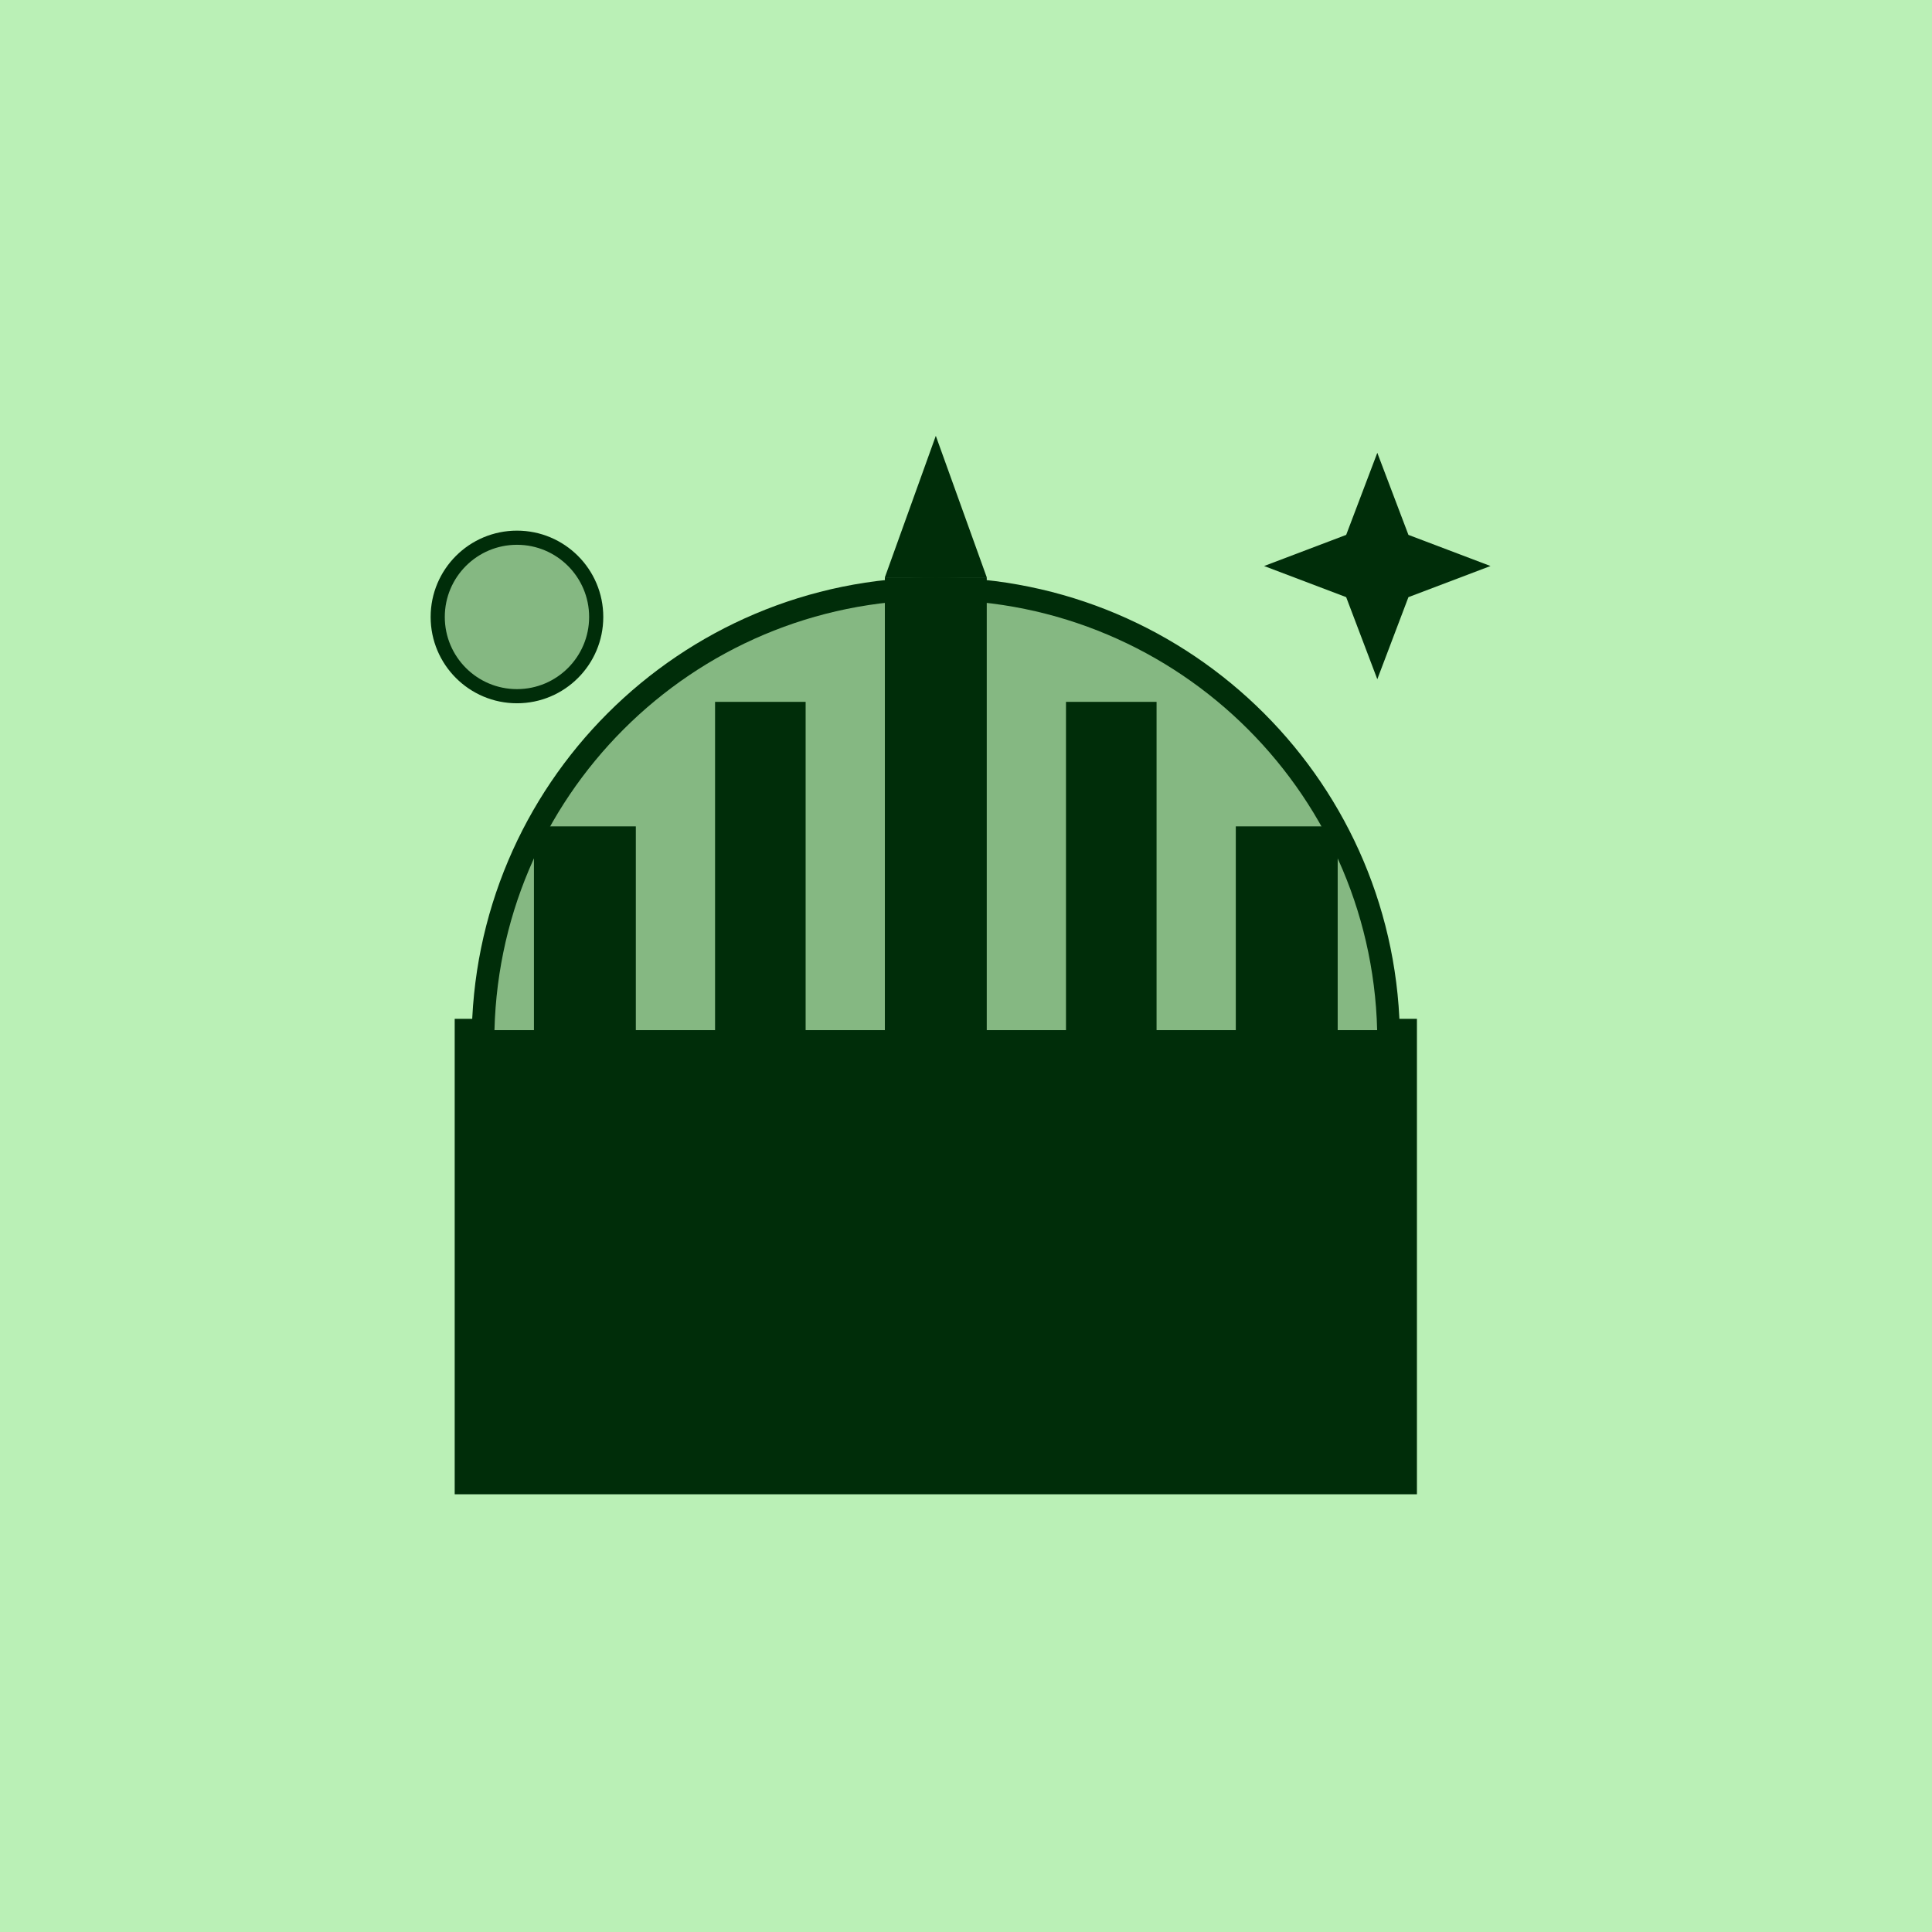
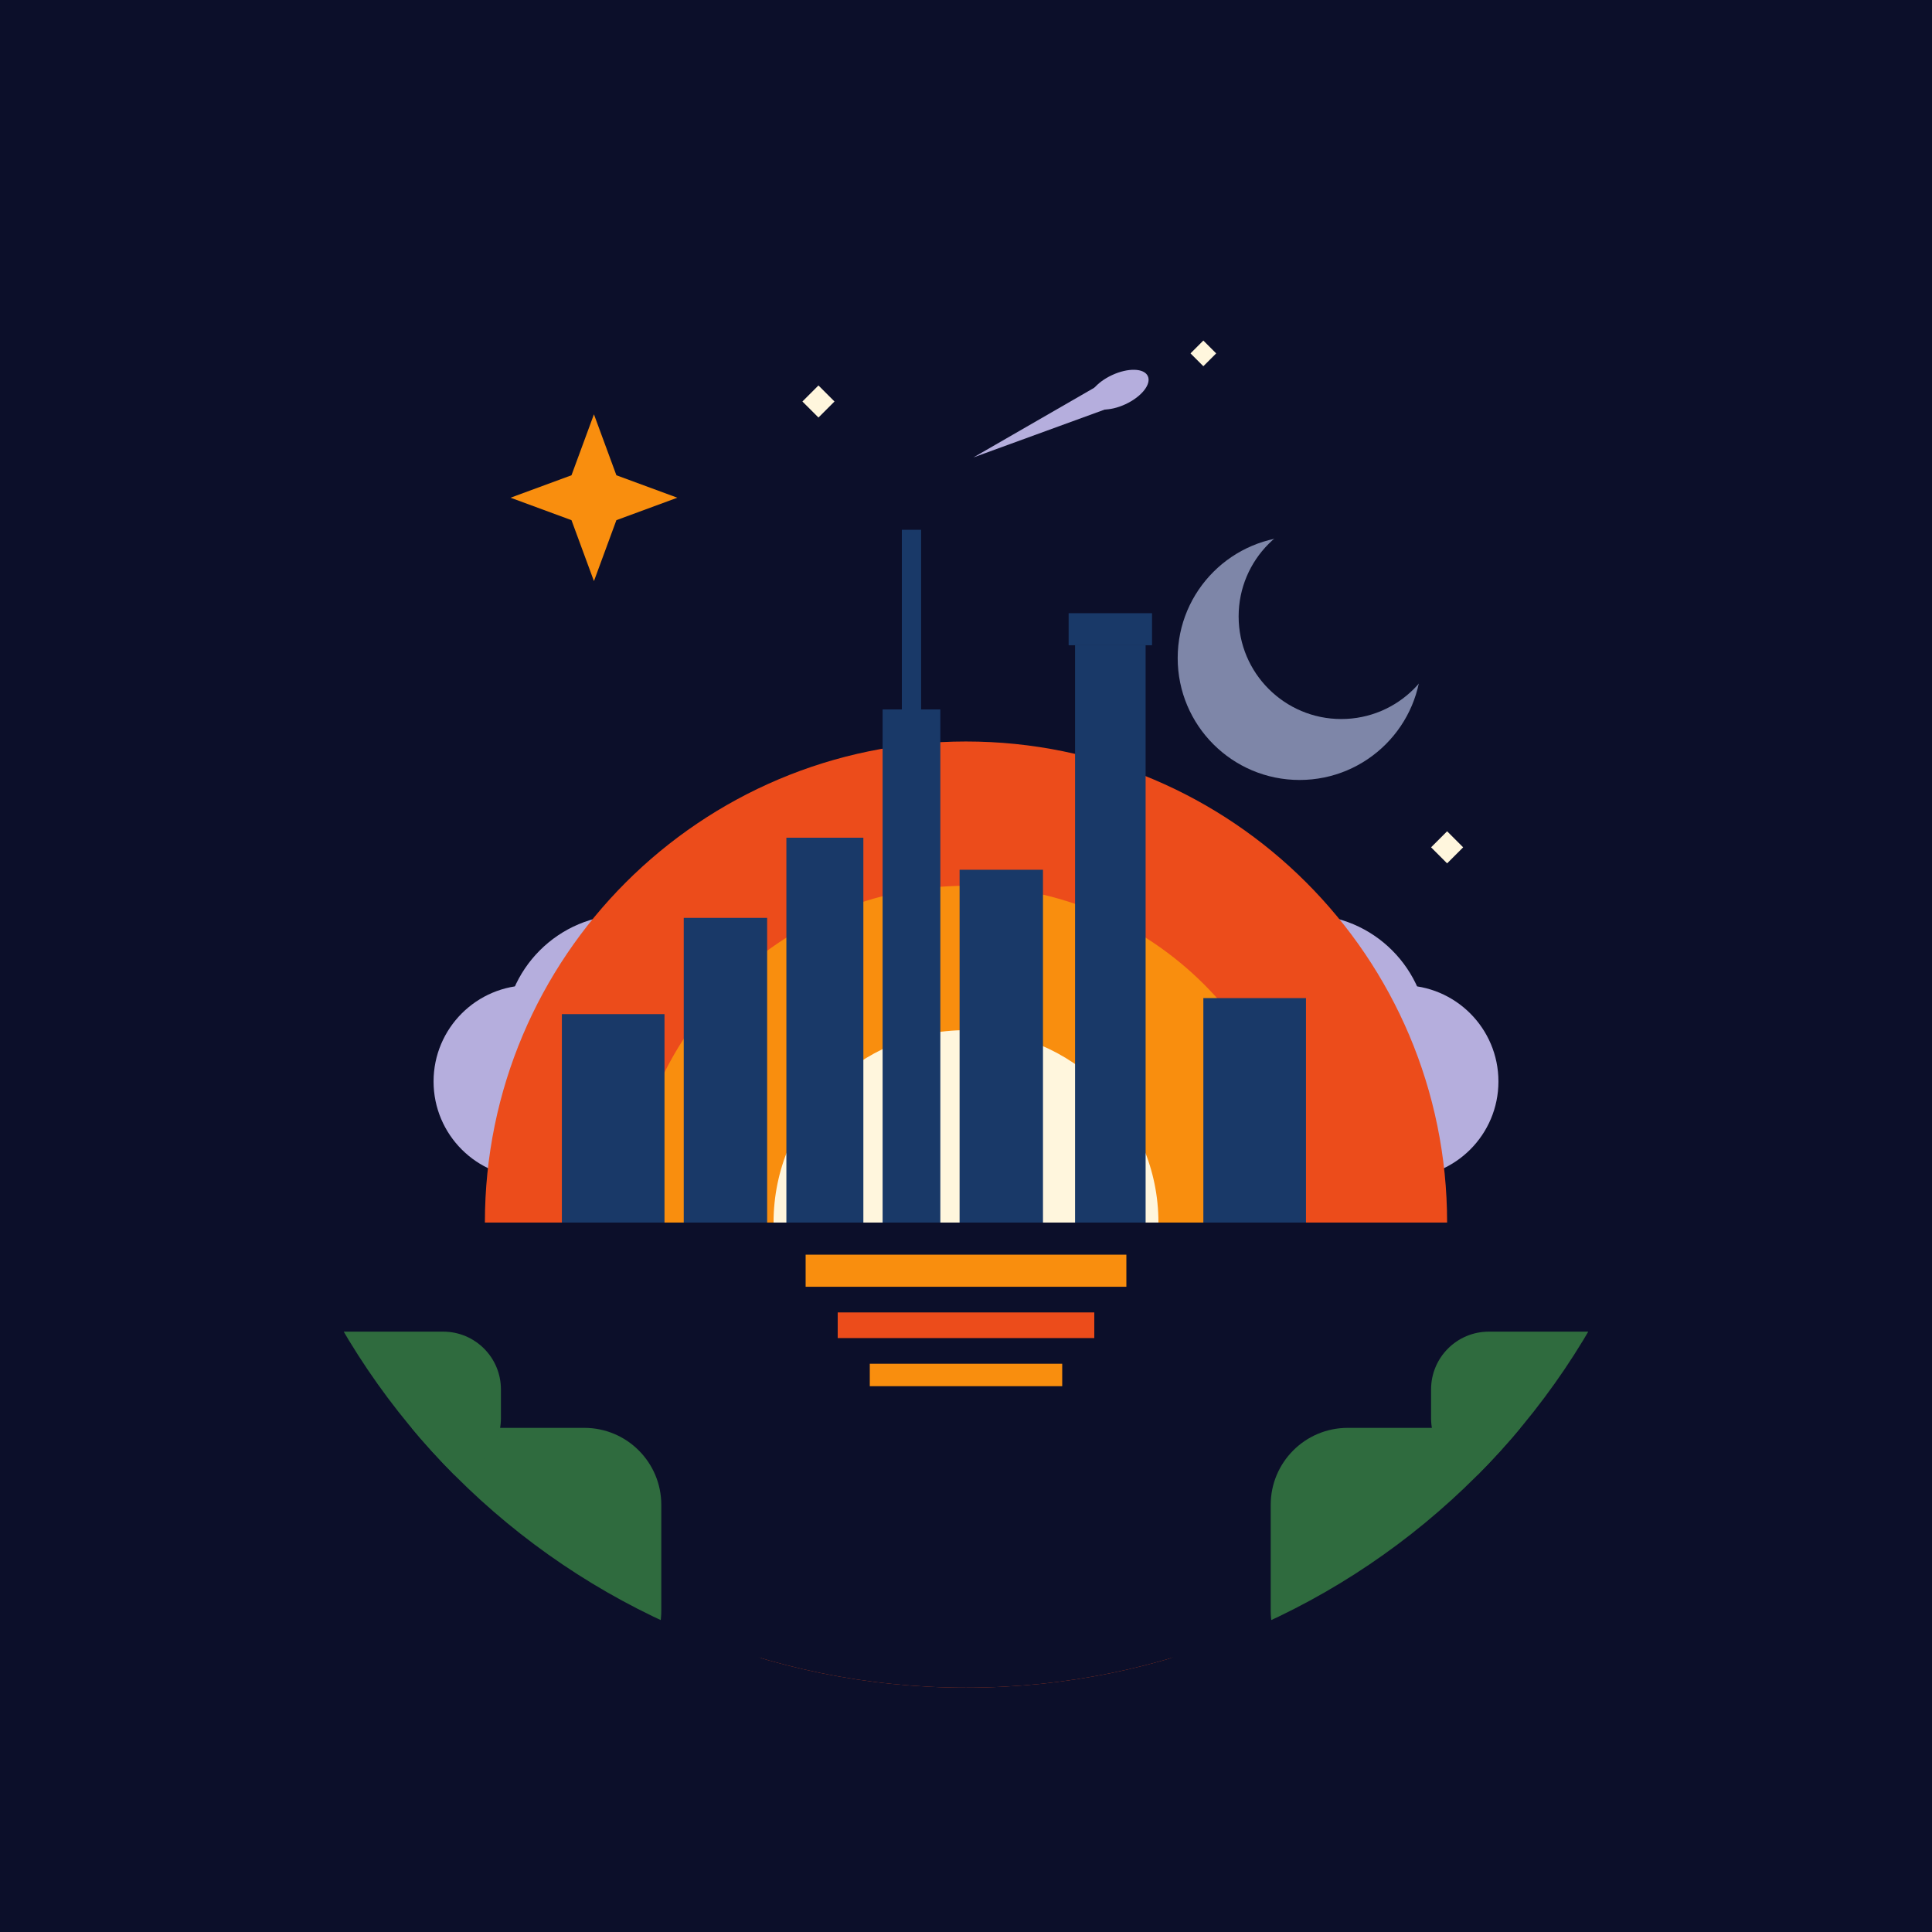
<svg xmlns="http://www.w3.org/2000/svg" viewBox="0 0 512 512">
-   <rect width="512" height="512" fill="#BAF0B6" />
-   <g transform="translate(248,243) scale(0.75) translate(-256,-256)">
-     <rect x="86" y="292" width="340" height="168" fill="#002D09" />
-     <path d="M96,300 A160,160 0 0 1 416,300 Z" fill="#85B882" stroke="#002D09" stroke-width="8" stroke-linejoin="round" />
-     <rect x="114" y="224" width="36" height="76" fill="#002D09" />
-     <rect x="178" y="180" width="32" height="120" fill="#002D09" />
-     <rect x="238" y="136" width="36" height="164" fill="#002D09" />
-     <path d="M238,136 L256,86 L274,136 Z" fill="#002D09" />
-     <rect x="302" y="180" width="32" height="120" fill="#002D09" />
-     <rect x="362" y="224" width="36" height="76" fill="#002D09" />
-     <circle cx="108" cy="150" r="28" fill="#85B882" stroke="#002D09" stroke-width="5" />
-     <path d="M412,92 L423,121 L452,132 L423,143 L412,172 L401,143 L372,132 L401,121 Z" fill="#002D09" />
+   <defs>
+     <clipPath id="frameMaskable">
+       <circle cx="256" cy="256" r="225" />
+     </clipPath>
+   </defs>
+   <rect width="512" height="512" fill="#0C0F2A" />
+   <g transform="translate(256,256) scale(0.85) translate(-256,-256)">
+     <g clip-path="url(#frameMaskable)">
+       <circle cx="256" cy="256" r="225" fill="#0C0F2A" />
+       <path d="M210,75 L215,80 L210,85 L205,80 Z" fill="#FFF6DD" />
+       <path d="M330,61 L334,65 L330,69 L326,65 Z" fill="#FFF6DD" />
+       <path d="M406,214 L411,219 L406,224 L401,219 Z" fill="#FFF6DD" />
+       <g transform="rotate(-25 300 78)">
+         <path d="M254,78 L300,74 L300,82 Z" fill="#B5AEDD" />
+         <ellipse cx="304" cy="78" rx="10" ry="5" fill="#B5AEDD" />
+       </g>
+       <path d="M140,84 L147,103 L166,110 L147,117 L140,136 L133,117 L114,110 L133,103 Z" fill="#F98E0E" />
+       <circle cx="360" cy="160" r="38" fill="#7E86A8" />
+       <circle cx="373" cy="147" r="32" fill="#0C0F2A" />
+       <circle cx="120" cy="292" r="30" fill="#B5AEDD" />
+       <circle cx="150" cy="278" r="38" fill="#B5AEDD" />
+       <circle cx="182" cy="294" r="28" fill="#B5AEDD" />
+       <circle cx="392" cy="292" r="30" fill="#B5AEDD" />
+       <circle cx="362" cy="278" r="38" fill="#B5AEDD" />
+       <circle cx="330" cy="294" r="28" fill="#B5AEDD" />
+       <circle cx="256" cy="336" r="150" fill="#EC4C1B" />
+       <circle cx="256" cy="336" r="105" fill="#F98E0E" />
+       <circle cx="256" cy="336" r="60" fill="#FFF6DD" />
+       <rect x="31" y="336" width="450" height="150" fill="#0C0F2A" />
+       <rect x="206" y="346" width="100" height="10" fill="#F98E0E" />
+       <rect x="216" y="364" width="80" height="8" fill="#EC4C1B" />
+       <rect x="226" y="380" width="60" height="7" fill="#F98E0E" />
+       <rect x="31" y="400" width="130" height="81" rx="24" fill="#2F6B3E" />
+       <rect x="31" y="370" width="80" height="45" rx="18" fill="#2F6B3E" />
+       <rect x="351" y="400" width="130" height="81" rx="24" fill="#2F6B3E" />
+       <rect x="401" y="370" width="80" height="45" rx="18" fill="#2F6B3E" />
+       <rect x="130" y="271" width="32" height="65" fill="#193968" />
+       <rect x="168" y="241" width="26" height="95" fill="#193968" />
+       <rect x="200" y="216" width="24" height="120" fill="#193968" />
+       <rect x="230" y="176" width="18" height="160" fill="#193968" />
+       <rect x="236" y="120" width="6" height="56" fill="#193968" />
+       <rect x="254" y="226" width="26" height="110" fill="#193968" />
+       <rect x="290" y="156" width="22" height="180" fill="#193968" />
+       <rect x="288" y="146" width="26" height="10" fill="#193968" />
+       <rect x="330" y="266" width="32" height="70" fill="#193968" />
+     </g>
  </g>
</svg>
